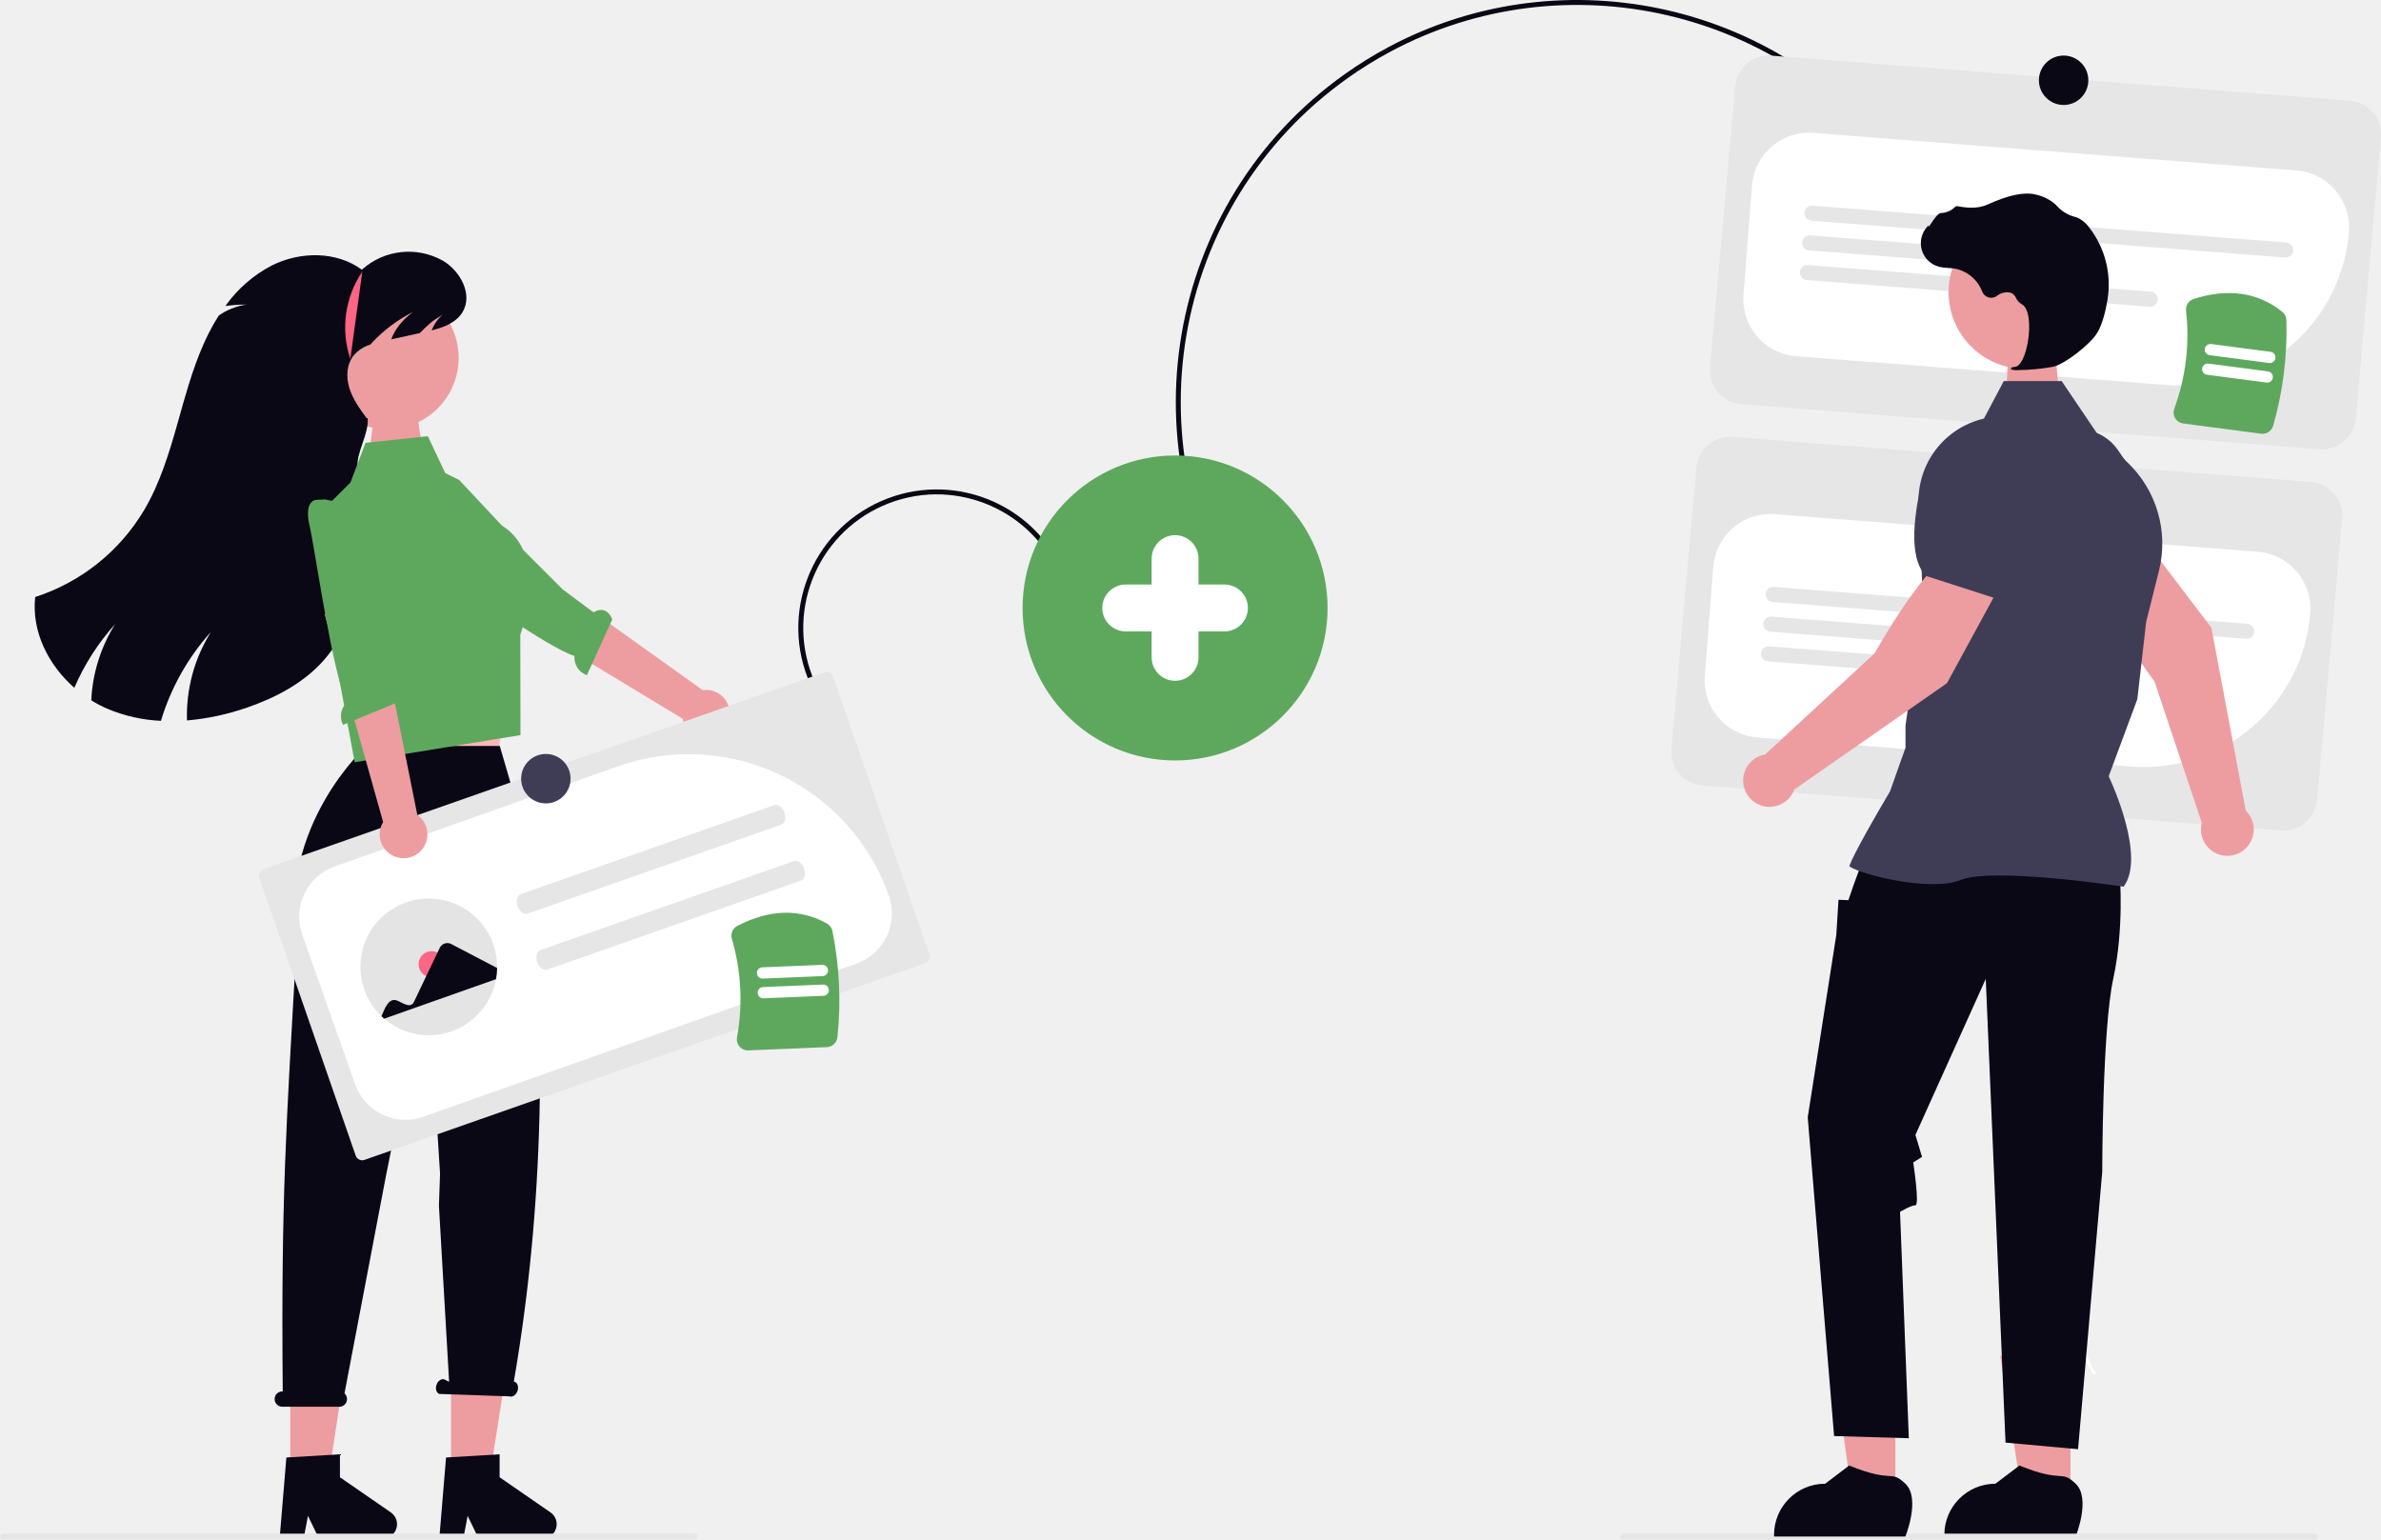
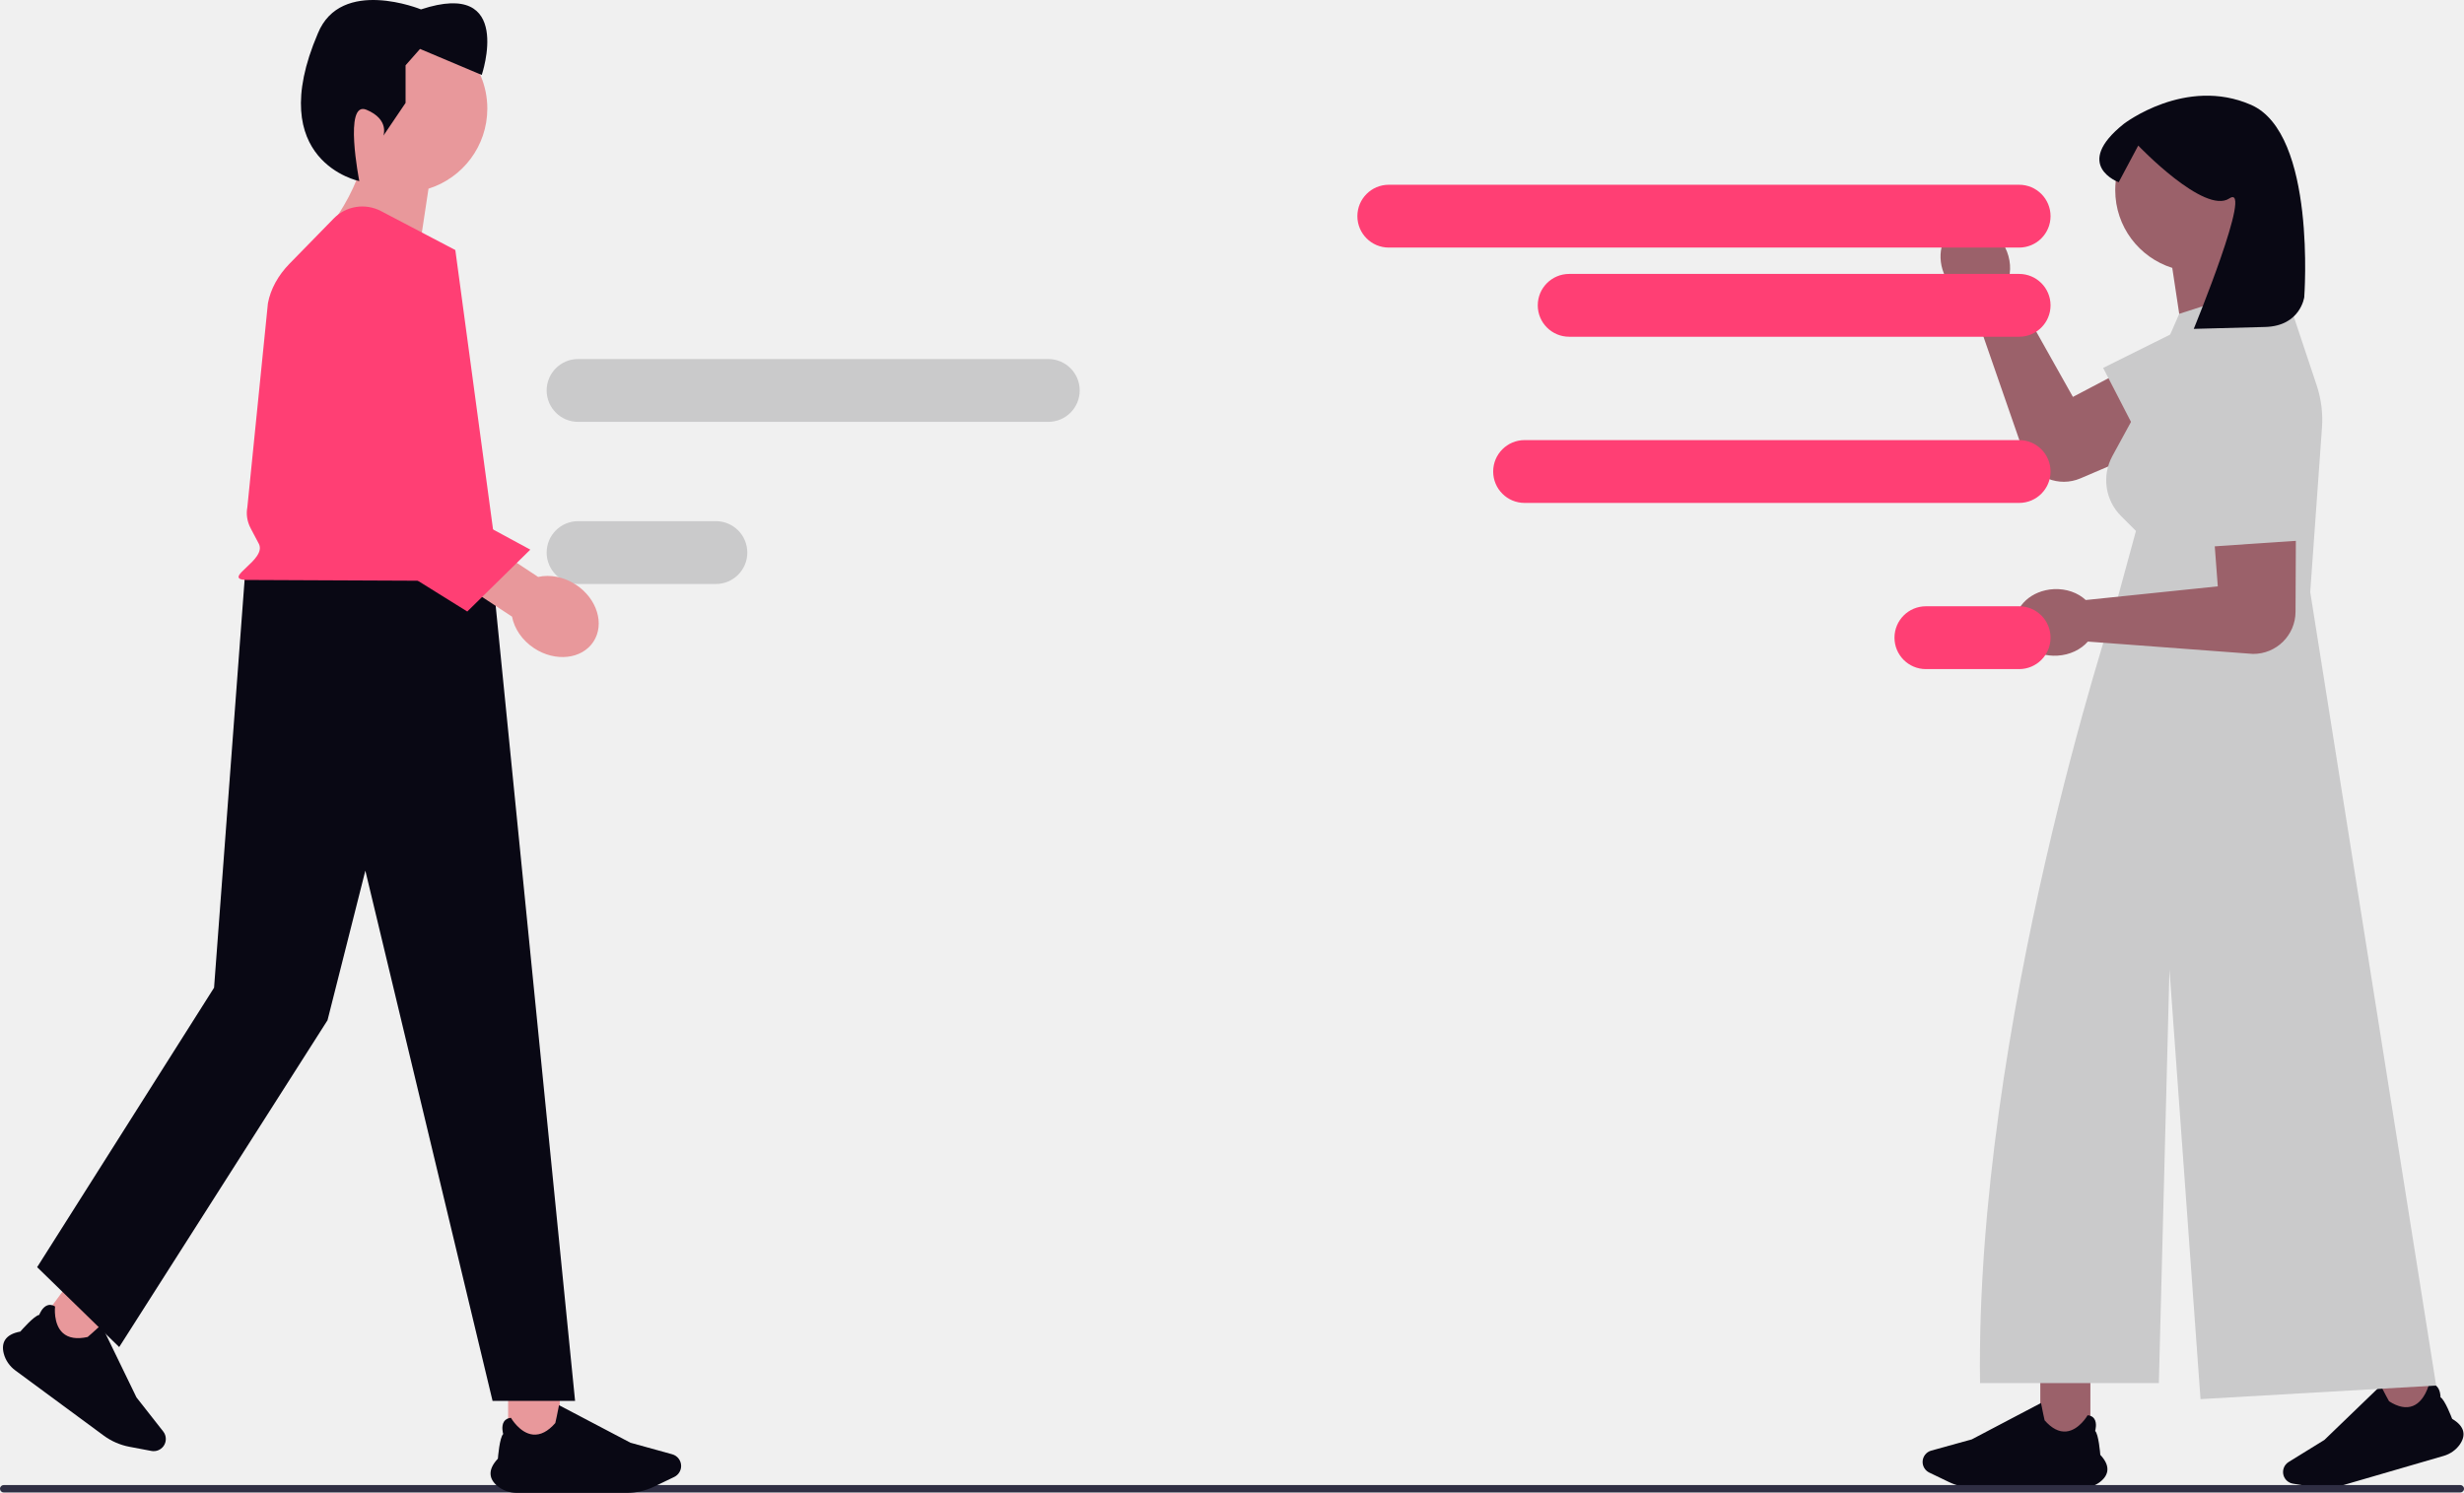
- <svg xmlns="http://www.w3.org/2000/svg" width="964.779" height="623.836" viewBox="0 0 964.779 623.836" role="img" artist="Katerina Limpitsouni" source="https://undraw.co/">
-   <g transform="translate(-469.531 -212)">
-     <path d="M2.609,0,19.163,1.133,21.9,19.555,0,21Z" transform="translate(619 376)" fill="#ed9da0" />
-     <path d="M692.379,157.22c71.22-38.107,161.612-18.129,209.536,49.439l-1.631,1.157c-47.332-66.735-136.619-86.461-206.963-48.833a161.362,161.362,0,0,0-17.272,10.692c-72.337,51.306-89.448,151.9-38.141,224.235l-1.631,1.157c-51.944-73.237-34.622-175.08,38.615-227.024A163.742,163.742,0,0,1,692.38,157.22Z" transform="translate(339.655 73.918)" fill="#090814" />
-     <path d="M1069.675,320.1,835.425,301.88A13.774,13.774,0,0,1,822.775,287.1L832.93,173.283a13.774,13.774,0,0,1,14.784-12.65l234.25,18.224a13.774,13.774,0,0,1,12.65,14.784l-10.155,113.813A13.774,13.774,0,0,1,1069.675,320.1Z" transform="translate(339.655 73.918)" fill="#e6e6e6" />
-     <path d="M1014.342,294.391q-2.667,0-5.354-.208L857.6,282.406a23.119,23.119,0,0,1-21.257-24.843l3.452-44.375A23.146,23.146,0,0,1,864.64,191.93l195.762,15.23A23.147,23.147,0,0,1,1081.659,232a67.639,67.639,0,0,1-67.317,62.389Z" transform="translate(339.655 73.918)" fill="#fff" />
-     <path d="M3.579,1.762,22.283,0l2.2,23.451-21.844,1.9Z" transform="translate(1279.685 351)" fill="#ed9da0" />
-     <path d="M1055.718,242.436l-191.906-14.93a3.054,3.054,0,0,1,.474-6.089l191.906,14.93a3.054,3.054,0,1,1-.474,6.089Z" transform="translate(339.655 73.918)" fill="#e6e6e6" />
-     <path d="M976.033,248.34l-113.158-8.8a3.054,3.054,0,0,1,.474-6.089l113.158,8.8a3.054,3.054,0,0,1-.474,6.089Z" transform="translate(339.655 73.918)" fill="#e6e6e6" />
-     <path d="M1000.96,262.383,861.94,251.567a3.054,3.054,0,0,1,.474-6.089l139.021,10.815a3.054,3.054,0,0,1-.474,6.089Z" transform="translate(339.655 73.918)" fill="#e6e6e6" />
-     <path d="M1054,474.6,819.75,456.38A13.774,13.774,0,0,1,807.1,441.6l10.155-113.813a13.774,13.774,0,0,1,14.784-12.65l234.25,18.224a13.774,13.774,0,0,1,12.649,14.784l-10.155,113.813A13.774,13.774,0,0,1,1054,474.6Z" transform="translate(339.655 73.918)" fill="#e6e6e6" />
-     <path d="M998.606,448.889q-2.629,0-5.293-.206L841.926,436.906a23.119,23.119,0,0,1-21.257-24.843l3.452-44.375a23.121,23.121,0,0,1,24.844-21.258l195.762,15.23a23.12,23.12,0,0,1,21.257,24.843,67.722,67.722,0,0,1-67.377,62.386Z" transform="translate(339.655 73.918)" fill="#fff" />
-     <path d="M1040.043,396.936l-191.906-14.93a3.054,3.054,0,1,1,.474-6.089l191.907,14.93a3.054,3.054,0,0,1-.474,6.089Z" transform="translate(339.655 73.918)" fill="#e6e6e6" />
-     <path d="M960.358,402.84l-113.158-8.8a3.054,3.054,0,1,1,.474-6.089l113.158,8.8a3.054,3.054,0,0,1-.474,6.089Z" transform="translate(339.655 73.918)" fill="#e6e6e6" />
-     <path d="M985.285,416.883,846.265,406.068a3.054,3.054,0,1,1,.474-6.089l139.021,10.815a3.054,3.054,0,0,1-.474,6.089Z" transform="translate(339.655 73.918)" fill="#e6e6e6" />
-     <path d="M458.135,415.139A56.086,56.086,0,0,1,560.76,369.854l-1.83.808a54.085,54.085,0,1,0-98.964,43.669Z" transform="translate(339.655 73.918)" fill="#090814" />
-     <path d="M978.929,694.185a25.6,25.6,0,0,1-3.617-19.851c.16-.652-1.007-.923-1.167-.272a26.647,26.647,0,0,0,3.81,20.654C978.347,695.328,979.318,694.794,978.929,694.185Z" transform="translate(339.655 73.918)" fill="#fff" />
-     <path d="M1039.855,466.548l-13.919-74.1-27.324-35.965-20.25,13.239c2.861,15.519,24.505,44.491,24.505,44.491l19.184,57.3c-.077.3-.148.6-.2.908a10.687,10.687,0,1,0,18-5.881Z" transform="translate(339.655 73.918)" fill="#ed9da0" />
-     <path d="M978.907,377.555l22.925-18.607.044-.1c4.288-9.716-5.232-26.377-13.974-38.642a19.6,19.6,0,0,0-26.223-5.3h0a19.639,19.639,0,0,0-9.131,18.613l1.928,18.562Z" transform="translate(339.655 73.918)" fill="#3f3d56" />
-     <path d="M795.531,608.221H778.25l-8.221-58.836h25.506Z" transform="translate(442.007 212)" fill="#ed9da0" />
-     <path d="M866.179,608.221H846.888l-9.176-58.836h28.471Z" transform="translate(442.313 212)" fill="#ed9da0" />
-     <path d="M973.487,741.881c-6.277-5.971-4.645,0-22.781-7.375l-9.72,7.374h0a20.713,20.713,0,0,0-20.712,20.711v.674l53.213,0S979.764,747.852,973.487,741.881Z" transform="translate(337.102 71.334)" fill="#090814" />
-     <path d="M988.826,492.877s1.781,21.374-2.672,41.857S981.7,612.9,981.7,612.9l-9.8,112.411-29.389-2.672L934.5,534.734,906,597.964l2.672,8.906-3.559,2.226s2.668,17.366.887,17.366-6.234,2.672-6.234,2.672l3.562,91.728-30.279-.891L862.365,590.84l11.577-73.917.891-14.249,4.008.165,2.041-5.953,3.748-10.242Z" transform="translate(339.655 73.918)" fill="#090814" />
-     <path d="M990.365,497.367l.159-.223c8.477-11.868-4.272-40.386-6.2-44.52l11.6-31.233.017-.154,3.562-31.17,5.179-20.7a45.452,45.452,0,0,0-12.9-44.048l-11.972-11.288L965.266,292.5H941.8l-8.045,15.2a34.2,34.2,0,0,0-26.46,34.916l1.823,39.855-7.138,49.623,0,8.98-6.279,17.7c-9.93,16.691-17.006,30-16.367,30.437,5.025,3.4,32.8,10.34,45.092,5.421,13.094-5.236,65.145,2.619,65.67,2.7Z" transform="translate(339.655 73.918)" fill="#3f3d56" />
-     <path d="M786.324,760.728a1.186,1.186,0,0,0,1.183,1.19h280.3a1.19,1.19,0,0,0,0-2.38H787.514a1.187,1.187,0,0,0-1.19,1.183Z" transform="translate(339.655 73.918)" fill="#e6e6e6" />
-     <circle cx="31.074" cy="31.074" r="31.074" transform="translate(1259.084 299.318)" fill="#ed9da0" />
-     <path d="M947.526,286.053a84.516,84.516,0,0,0,14.346-1.375c4.687-1.08,15.028-9.076,17.846-13.8h0c2.094-3.51,3.351-8.938,4.036-12.874a37.779,37.779,0,0,0-7.379-29.811,11.935,11.935,0,0,0-4.925-3.989c-.174-.063-.354-.118-.534-.165a14.727,14.727,0,0,1-7.44-4.342,12.146,12.146,0,0,0-1.25-1.221,18.139,18.139,0,0,0-7.664-3.6c-4.529-1.088-11.006.275-19.253,4.054-4.143,1.9-8.742,1.369-12.286.7a1.154,1.154,0,0,0-1.076.4,8.144,8.144,0,0,1-5.476,2.349c-1.258.088-2.535,1.866-4.074,4.182-.349.526-.757,1.139-1.052,1.514l-.059-.7-.692.8a9.883,9.883,0,0,0,4.876,15.981,19.271,19.271,0,0,0,3.891.517c.795.051,1.617.1,2.407.22a14.9,14.9,0,0,1,11.318,9.38A3.9,3.9,0,0,0,939.012,256a6.438,6.438,0,0,1,5.837-1.219,4.274,4.274,0,0,1,1.944,2.093,5.571,5.571,0,0,0,2.176,2.41c3.235,1.564,3.644,8.85,2.654,14.959-.954,5.888-3.03,10.184-5.047,10.445-1.553.2-1.729.317-1.834.595l-.094.249.181.226a6.364,6.364,0,0,0,2.7.29Z" transform="translate(339.655 75.918)" fill="#090814" />
-     <circle cx="61.789" cy="61.789" r="61.789" transform="translate(883.885 396.564)" fill="#5ea85e" />
-     <path d="M940.369,375.24l-20.382-13.035c-12.979,8.977-30.519,40.6-30.519,40.6L845.076,443.82a10.681,10.681,0,1,0,11.838,14.195l61.868-43.1Z" transform="translate(339.655 73.918)" fill="#ed9da0" />
-     <path d="M938.426,380.529,952,347.95l-4.91-18A19.641,19.641,0,0,0,931.85,315.89h0a19.6,19.6,0,0,0-22.536,14.418c-3.718,14.6-6.573,33.571.936,41.081l.076.076Z" transform="translate(339.655 73.918)" fill="#3f3d56" />
-     <path d="M172.025,265.948l2,18.565-1.178,24.344,53.922-6.406,5.067-36.5-6.456.063Z" transform="translate(445 212)" fill="#ffb6b6" />
-     <path d="M144.057,603.005h14.78l7.035-45.472H144.057Z" transform="translate(443.076 212)" fill="#ed9da0" />
-     <path d="M245.916,733.183l21.7-1.3v9.3l20.631,14.248a5.807,5.807,0,0,1-3.3,10.586H259.112l-4.453-9.2-1.739,9.2h-9.741Z" transform="translate(339.655 69.41)" fill="#090814" />
-     <path d="M210.278,603.005h14.956l7.117-45.472H210.278Z" transform="translate(442 212)" fill="#ed9da0" />
-     <path d="M312.136,733.183l21.7-1.3v9.3l20.632,14.249a5.808,5.808,0,0,1-3.3,10.587H325.333l-4.453-9.2-1.739,9.2H309.4Z" transform="translate(338.133 69.41)" fill="#090814" />
-     <path d="M244.315,701.874h.128c-.713-79.684,1.419-106.931,5.539-180.619-7.557-48.973,28.456-80.911,28.456-80.911h53.947l11.582,39.792c7.657,74.595,6.267,147.286-5.883,217.71l.331.167c1.193.412,1.7,2.064,1.143,3.69s-1.983,2.611-3.176,2.2l-28.49-.991c-1.193-.412-1.7-2.064-1.143-3.69s1.983-2.611,3.176-2.2l1.937.98-4.131-71.345.458-13.032-.945-14.784-4.367-66.5-16.53,81.775L269.464,702.7a3.106,3.106,0,0,1-2.094,5.408H244.315a3.116,3.116,0,1,1,0-6.231Z" transform="translate(339.655 73.918)" fill="#090814" />
-     <circle cx="28.935" cy="28.935" r="28.935" transform="translate(597.506 328.076)" fill="#ed9da0" />
-     <path d="M159.992,413.775a94.209,94.209,0,0,1,16.532-25.79,63.662,63.662,0,0,0-9.667,30.87,48.784,48.784,0,0,0,6.6,3.453,63.262,63.262,0,0,0,21.633,4.86,94.4,94.4,0,0,1,20.269-36.034,63.814,63.814,0,0,0-9.72,35.877,99.923,99.923,0,0,0,24.341-5.217c11.808-4.062,23.271-10.129,31.437-19.565,8.838-10.213,13.194-23.69,14.6-37.126s.084-26.976-1.249-40.411c-.63-6.4,4.7-13.771,4.073-20.174h-.42c-2.8-3.842-5.658-7.778-7.033-12.333s-1.008-9.909,2.131-13.488a14.654,14.654,0,0,1,6.434-3.989c.231-.294.483-.577.745-.861a59.842,59.842,0,0,1,16.532-12.365c-4.461,3.369-7.442,7.18-8.828,11.116q5.794-1.275,11.588-2.54a55.824,55.824,0,0,1,4.073-3.9c2.068-1.795,2.75-1.931,5.217-3.621a16.644,16.644,0,0,0-4.5,6.424c4.965-1.249,9.93-3.128,12.512-7.4,4.283-7.064-.808-16.595-7.914-20.814a28.316,28.316,0,0,0-32.885,3.621c-10.276-7.568-24.908-7.442-36.339-1.784a53.134,53.134,0,0,0-18.957,16.49,74.149,74.149,0,0,1,8.586-.6,26.332,26.332,0,0,0-11.242,4.45,77.434,77.434,0,0,0-4.073,7.127q-1.212,2.409-2.288,4.881c-4.4,10.014-7.264,20.678-10.234,31.216-3.464,12.281-7.18,24.646-13.666,35.635a80.038,80.038,0,0,1-44.137,35.216C142.6,390.882,149.38,404.464,159.992,413.775Z" transform="translate(339.655 76.918)" fill="#090814" />
-     <path d="M315.924,332.565l-5.616-2.76-7.082-14.985L278,317.518l-6.131,16.067L257.1,348.346l6.459,44.518,10.035,54.076,67.177-10.989-.071-40.707s12.139-32.161-7.47-44.212Z" transform="translate(339.655 73.918)" fill="#5ea85e" />
-     <path d="M419.471,436.28a9.612,9.612,0,0,1-12.991-6.962L331.578,384l13.691-15.8,69.321,49.518a9.664,9.664,0,0,1,4.881,18.563Z" transform="translate(339.655 73.918)" fill="#ed9da0" />
-     <path d="M306.619,362.5s-3.58,3.6,5.4,9.524c7.191,4.741,39.264,28.17,50.633,31.876a7.551,7.551,0,0,0,5.033,7.77l10.294-22.622c-2.228-5.172-5.793-3.974-7.668-2.8l-12.433-9.35-30.53-30.486-18.191,13.441Z" transform="translate(339.655 73.918)" fill="#5ea85e" />
-     <path d="M276.675,245.149a40.3,40.3,0,0,0-4.848,35.414" transform="translate(339.655 76.918)" fill="#fd6584" />
-     <path d="M129.876,760.728a1.186,1.186,0,0,0,1.19,1.19h280.29a1.19,1.19,0,1,0,0-2.38H131.066a1.187,1.187,0,0,0-1.19,1.19Z" transform="translate(339.655 73.918)" fill="#e6e6e6" />
-     <path d="M236.666,490.254a2.8,2.8,0,0,0-1.711,3.56l39.05,112.55a2.8,2.8,0,0,0,3.56,1.711l227.22-79.722a2.8,2.8,0,0,0,1.711-3.561l-39.05-112.55a2.8,2.8,0,0,0-3.561-1.711Z" transform="translate(339.655 73.918)" fill="#e6e6e6" />
-     <path d="M294.179,591.832a21.649,21.649,0,0,1-20.4-14.41l-21.445-60.676a21.612,21.612,0,0,1,13.174-27.578l114.839-40.589a86.06,86.06,0,0,1,109.7,52.4,21.612,21.612,0,0,1-13.174,27.578l-.167-.472.167.472L301.36,590.6a21.532,21.532,0,0,1-7.181,1.236Z" transform="translate(339.655 73.918)" fill="#fff" />
-     <path d="M446.469,472.227,343.641,508.3c-1.449.508-3.244-.85-4.011-3.034s-.213-4.366,1.236-4.874l102.828-36.078c1.449-.508,3.244.85,4.011,3.034S447.918,471.72,446.469,472.227Z" transform="translate(339.655 73.918)" fill="#e6e6e6" />
-     <path d="M454.422,494.9,351.594,530.974c-1.449.508-3.244-.85-4.011-3.034s-.213-4.366,1.236-4.875l102.828-36.078c1.449-.508,3.244.85,4.011,3.034S455.871,494.388,454.422,494.9Z" transform="translate(339.655 73.918)" fill="#e6e6e6" />
-     <path d="M364.949,583.573" transform="translate(339.655 73.918)" fill="#e6e6e6" />
-     <path d="M329.727,520.638a27.578,27.578,0,0,1,1.584,9.7,26.816,26.816,0,0,1-.446,4.5,27.706,27.706,0,0,1-45.329,16.021q-.56-.479-1.091-.989a27.7,27.7,0,1,1,45.282-29.231Z" transform="translate(339.655 73.918)" fill="#e4e4e4" />
-     <circle cx="5.295" cy="5.295" r="5.295" transform="translate(639.124 597.428)" fill="#fd6584" />
-     <path d="M284.445,549.869c1.359-3.155,2.966-7.968,6.688-6.216,1.839.8,5.132,3.219,6.469.4l10.47-21.916A3.41,3.41,0,0,1,312.7,520.6l18.613,9.738a26.833,26.833,0,0,1-.446,4.5l-45.329,16.021Z" transform="translate(339.655 73.918)" fill="#090814" />
-     <path d="M289.848,485.147a9.612,9.612,0,0,1-4.725-13.961l-23.7-84.279,20.79-2.172,16.755,83.527a9.664,9.664,0,0,1-9.125,16.886Z" transform="translate(339.655 73.918)" fill="#ed9da0" />
-     <path d="M257.922,340.642s-5.075.182-2.566,10.644c2.008,8.376,9.383,60.917,15.149,71.393a7.551,7.551,0,0,0-1.637,9.112l22.977-9.477c1.908-5.3.431-10.108-1.74-10.534l-2.684-15.323-3.956-51.4-21.877-4.608Z" transform="translate(339.655 73.918)" fill="#5ea85e" />
-     <path d="M464.9,562.391l-31.776,1.316a4.5,4.5,0,0,1-3.6-1.555,4.408,4.408,0,0,1-1.017-3.707,86.535,86.535,0,0,0-2.075-39.953,4.471,4.471,0,0,1,2.208-5.227c13.015-6.762,25.211-7.105,36.246-1.02a4.527,4.527,0,0,1,2.272,3.06,141.552,141.552,0,0,1,2.042,43.032A4.491,4.491,0,0,1,464.9,562.391Z" transform="translate(339.655 73.918)" fill="#5ea85e" />
-     <path d="M463.557,541.593l-24.3,1.006a2.281,2.281,0,0,1-.189-4.558l24.3-1.006a2.281,2.281,0,0,1,.189,4.558Z" transform="translate(339.655 73.918)" fill="#fff" />
-     <path d="M463.226,533.6l-24.3,1.006a2.281,2.281,0,0,1-.189-4.558l24.3-1.006a2.281,2.281,0,0,1,.189,4.558Z" transform="translate(339.655 73.918)" fill="#fff" />
-     <path d="M1046.059,313.818l-31.534-4.136a4.5,4.5,0,0,1-3.283-2.148,4.408,4.408,0,0,1-.368-3.826,86.534,86.534,0,0,0,4.786-39.719,4.471,4.471,0,0,1,3.069-4.772c13.98-4.437,26.055-2.69,35.887,5.191a4.526,4.526,0,0,1,1.715,3.4,141.551,141.551,0,0,1-5.345,42.748,4.491,4.491,0,0,1-4.926,3.259Z" transform="translate(339.655 73.918)" fill="#5ea85e" />
-     <path d="M1048.29,293.1l-24.111-3.162a2.281,2.281,0,1,1,.593-4.523l24.111,3.162a2.281,2.281,0,0,1-.593,4.523Z" transform="translate(339.655 73.918)" fill="#fff" />
-     <path d="M1049.33,285.165,1025.219,282a2.281,2.281,0,0,1,.593-4.523l24.111,3.162a2.281,2.281,0,0,1-.593,4.523Z" transform="translate(339.655 73.918)" fill="#fff" />
-     <path d="M626.019,374.936h-10.5v-10.5a9.5,9.5,0,0,0-19,0v10.5h-10.5a9.5,9.5,0,0,0,0,19h10.5v10.5a9.5,9.5,0,1,0,19,0v-10.5h10.5a9.5,9.5,0,0,0,0-19Z" transform="translate(339.655 73.918)" fill="#fff" />
-     <circle cx="10.011" cy="10.011" r="10.011" transform="translate(1295.698 234.512)" fill="#090814" />
-     <circle cx="10.011" cy="10.011" r="10.011" transform="translate(680.698 517.512)" fill="#3f3d56" />
-     <path d="M973.487,741.881c-6.277-5.971-4.645,0-22.781-7.375l-9.72,7.374h0a20.713,20.713,0,0,0-20.712,20.711v.674l53.213,0S979.764,747.852,973.487,741.881Z" transform="translate(268.102 71.334)" fill="#090814" />
-   </g>
+ <svg xmlns="http://www.w3.org/2000/svg" width="826.731" height="500.964" viewBox="0 0 826.731 500.964" role="img" artist="Katerina Limpitsouni" source="https://undraw.co/">
+   <path d="m656.77,75.91c5.53-2.742,12.699.453,16.011,7.136,1.893,3.819,2.111,7.947.923,11.298l.075.152,21.734,38.692,38.894-20.449c7.291-4.492,16.075-5.702,21.153,1.194h0c6.292,8.545,2.974,20.723-6.783,24.895l-50.751,21.698c-7.21,3.083-15.554-.271-18.624-7.486l-18.215-52.491c-3.386-1.084-6.54-3.756-8.433-7.575-3.313-6.682-1.515-14.322,4.015-17.063Z" fill="#9b616a" stroke-width="0" />
+   <polyline points="750.474 101.157 705.658 123.458 722.639 156.371 767.753 129.718" fill="#cacacb" stroke-width="0" />
+   <rect x="684.568" y="461.898" width="16.806" height="22.15" fill="#9b616a" stroke-width="0" />
+   <path d="m698.505,499.336h-35.723c-3.053,0-6.122-.699-8.874-2.022l-6.586-3.166c-1.362-.655-2.242-2.054-2.242-3.565,0-1.772,1.193-3.339,2.9-3.812l13.587-3.76,23.244-12.217.017.088c.435,2.201,1.108,5.527,1.194,5.729,2.384,2.731,4.832,3.989,7.278,3.741,4.266-.432,7.102-5.358,7.13-5.408l.022-.038.044.004c.999.103,1.738.506,2.196,1.197.973,1.467.379,3.727.282,4.068,1.165,1.14,1.688,7.508,1.729,8.022,1.685,1.786,2.486,3.503,2.38,5.104-.093,1.399-.869,2.699-2.306,3.862-1.729,1.4-3.957,2.171-6.271,2.171Z" fill="#090814" stroke-width="0" />
+   <rect x="798.837" y="453.702" width="16.806" height="22.15" transform="translate(-97.69404 243.9862) rotate(-16.22019)" fill="#9b616a" stroke-width="0" />
+   <path d="m819.918,488.544l-34.301,9.979c-2.932.853-6.073,1.039-9.085.537l-7.208-1.2c-1.49-.248-2.726-1.346-3.148-2.797-.495-1.701.212-3.54,1.72-4.47l11.996-7.405,18.906-18.224.041.08c1.032,1.992,2.608,4.998,2.747,5.168,3.051,1.956,5.754,2.48,8.033,1.559,3.975-1.607,5.322-7.129,5.335-7.185l.01-.043.043-.008c.988-.18,1.81.001,2.443.536,1.344,1.137,1.405,3.473,1.407,3.827,1.438.769,3.718,6.738,3.901,7.22,2.117,1.244,3.366,2.669,3.711,4.236.302,1.369-.08,2.834-1.136,4.353-1.27,1.827-3.193,3.19-5.415,3.836Z" fill="#090814" stroke-width="0" />
+   <path d="m764.357,63.824c0-15.089-12.232-27.322-27.322-27.322s-27.322,12.232-27.322,27.322c0,12.238,8.046,22.594,19.136,26.073l5.282,34.906,26.926-22.438s-5.817-7.409-8.936-15.763c7.373-4.893,12.236-13.266,12.236-22.777Z" fill="#9b616a" stroke-width="0" />
+   <path d="m775.138,198.672l3.944-55.215c.342-4.788-.263-9.597-1.781-14.151l-11.687-35.061-34.426,11.058-14.526,33.233-7.912,14.504c-3.601,6.603-2.422,14.79,2.896,20.108l5.016,5.016-6.993,25.641.736-.026-.991.127s-46.735,140.616-45.062,260.201h59.994l3.561-138.819,10.421,144.207,79.058-4.552-42.248-266.271Z" fill="#cacacb" stroke-width="0" />
+   <path d="m773.129,99.722s-1.276,9.68-13.096,9.996q-23.978.641-23.978.641s20.27-49.329,11.935-43.771c-8.335,5.557-30.56-17.74-30.56-17.74l-6.558,12.299s-15.668-5.674,1.696-19.567c0,0,20.717-16.017,42.711-6.399,21.994,9.618,17.85,64.541,17.85,64.541Z" fill="#090814" stroke-width="0" />
+   <path d="m676.164,209.557c-.319-6.164,5.461-11.473,12.91-11.858,4.257-.22,8.132,1.22,10.735,3.642l.169-.009,44.143-4.572-3.312-43.817c-1.225-8.476,1.155-17.017,9.5-18.937h0c10.341-2.379,20.199,5.505,20.15,16.116l-.253,55.194c-.036,7.841-6.429,14.165-14.27,14.117l-55.407-4.141c-2.34,2.677-6.046,4.509-10.302,4.729-7.449.385-13.745-4.3-14.063-10.465Z" fill="#9b616a" stroke-width="0" />
+   <polyline points="736.564 133.598 739.222 183.586 776.173 181.08 769.638 129.09" fill="#cacacb" stroke-width="0" />
+   <path d="m0,499.575c0,.68.544,1.238,1.238,1.238h824.255c.68,0,1.238-.544,1.238-1.238s-.544-1.238-1.238-1.238H1.238c-.68,0-1.238.544-1.238,1.238Z" fill="#2f2e43" stroke-width="0" />
+   <rect x="455.433" y="61.997" width="232.575" height="21.081" rx="10.541" ry="10.541" fill="#ff3f74" stroke-width="0" />
+   <rect x="500.997" y="147.683" width="187.012" height="21.081" rx="10.541" ry="10.541" fill="#ff3f74" stroke-width="0" />
+   <path d="m646.186,203.446h31.282c5.821,0,10.541,4.719,10.541,10.541h0c0,5.821-4.719,10.541-10.541,10.541h-31.282c-5.821,0-10.541-4.719-10.541-10.541h0c0-5.821,4.719-10.541,10.541-10.541Z" fill="#ff3f74" stroke-width="0" />
+   <rect x="183.416" y="120.481" width="178.852" height="21.081" rx="10.541" ry="10.541" fill="#cacacb" stroke-width="0" />
+   <path d="m193.956,174.884h46.243c5.821,0,10.541,4.719,10.541,10.541h0c0,5.821-4.719,10.541-10.541,10.541h-46.243c-5.821,0-10.541-4.719-10.541-10.541h0c0-5.821,4.719-10.541,10.541-10.541Z" fill="#cacacb" stroke-width="0" />
+   <rect x="515.957" y="91.919" width="172.051" height="21.081" rx="10.541" ry="10.541" fill="#ff3f74" stroke-width="0" />
+   <rect x="15.57" y="434.928" width="17.331" height="17.331" transform="translate(-219.4841 815.0267) rotate(-143.6015)" fill="#e8989b" stroke-width="0" />
+   <path d="m1.268,454.231c-.481-1.846-.33-3.399.449-4.617.891-1.393,2.607-2.329,5.098-2.78.348-.402,4.679-5.367,6.344-5.601.127-.343,1.018-2.582,2.723-3.204.803-.293,1.663-.175,2.556.35l.039.023-.005.045c-.007.059-.667,5.883,2.609,8.852,1.878,1.702,4.681,2.156,8.33,1.348.195-.115,2.789-2.464,4.497-4.025l.068-.062,11.817,24.364,8.977,11.435c1.128,1.437,1.159,3.468.075,4.939-.925,1.254-2.511,1.877-4.042,1.587l-7.404-1.402c-3.094-.586-6.068-1.883-8.603-3.752l-29.652-21.86c-1.921-1.416-3.298-3.419-3.877-5.64Z" fill="#090814" stroke-width="0" />
+   <rect x="170.485" y="467.869" width="17.331" height="17.331" transform="translate(358.301 953.068) rotate(-180)" fill="#e8989b" stroke-width="0" />
+   <path d="m166.976,498.725c-1.482-1.2-2.283-2.54-2.378-3.983-.109-1.65.716-3.421,2.454-5.263.042-.53.581-7.097,1.783-8.273-.101-.352-.713-2.682.291-4.195.473-.713,1.235-1.128,2.265-1.235l.045-.005.022.039c.029.051,2.954,5.131,7.353,5.577,2.522.256,5.047-1.042,7.505-3.858.088-.208.783-3.638,1.231-5.908l.018-.091,23.97,12.599,14.011,3.877c1.761.487,2.991,2.104,2.991,3.931,0,1.558-.907,3.001-2.312,3.676l-6.791,3.265c-2.838,1.364-6.002,2.085-9.151,2.085h-36.839c-2.387,0-4.683-.795-6.467-2.239Z" fill="#090814" stroke-width="0" />
+   <polygon points="82.205 192.787 165.266 192.787 192.953 470.088 165.266 470.088 122.584 292.151 109.892 342.355 39.993 452.024 12.463 425.216 71.825 331.437 82.205 192.787" fill="#090814" stroke-width="0" />
+   <path d="m107.157,36.429c0-15.561,12.614-28.175,28.175-28.175,15.561,0,28.175,12.614,28.175,28.175,0,12.62-8.297,23.3-19.734,26.887l-5.447,35.996-27.767-23.139s5.998-7.64,9.215-16.256c-7.603-5.046-12.618-13.68-12.618-23.489Z" fill="#e8989b" stroke-width="0" />
+   <path d="m120.557,60.776s-5.372-27.181,2.392-23.945c7.765,3.235,5.687,8.704,5.687,8.704h0l7.441-11v-12.617s4.853-5.5,4.853-5.5l20.706,8.735s11-32.352-20.382-22c0,0-26.852-11-34.617,8.088-18.408,42.999,13.92,49.535,13.92,49.535Z" fill="#090814" stroke-width="0" />
+   <path d="m82.49,194.615l73.633.327c6.13.309,11.186-3.334,10.604-7.642l-13.953-103.395-24.951-13.078c-5.264-2.759-11.715-1.738-15.87,2.511l-14.786,15.122c-3.878,3.966-6.37,8.522-7.273,13.295l-6.903,68.452c-.454,2.4-.065,4.842,1.133,7.111l2.708,5.131c2.871,5.438-12.561,11.752-4.342,12.166Z" fill="#ff3f74" stroke-width="0" />
+   <path d="m171.799,206.92l-22.814-15.013,8.766-13.32,22.814,15.013c3.962-.881,8.608-.062,12.673,2.613,7.112,4.68,9.737,13.245,5.864,19.13-3.873,5.885-12.778,6.863-19.889,2.183-4.064-2.675-6.655-6.618-7.413-10.605Z" fill="#e8989b" stroke-width="0" />
+   <polyline points="102.926 119.331 110.089 176.122 156.782 205.205 177.927 184.44 132.455 159.804 139.288 92.801" fill="#ff3f74" stroke-width="0" />
</svg>
